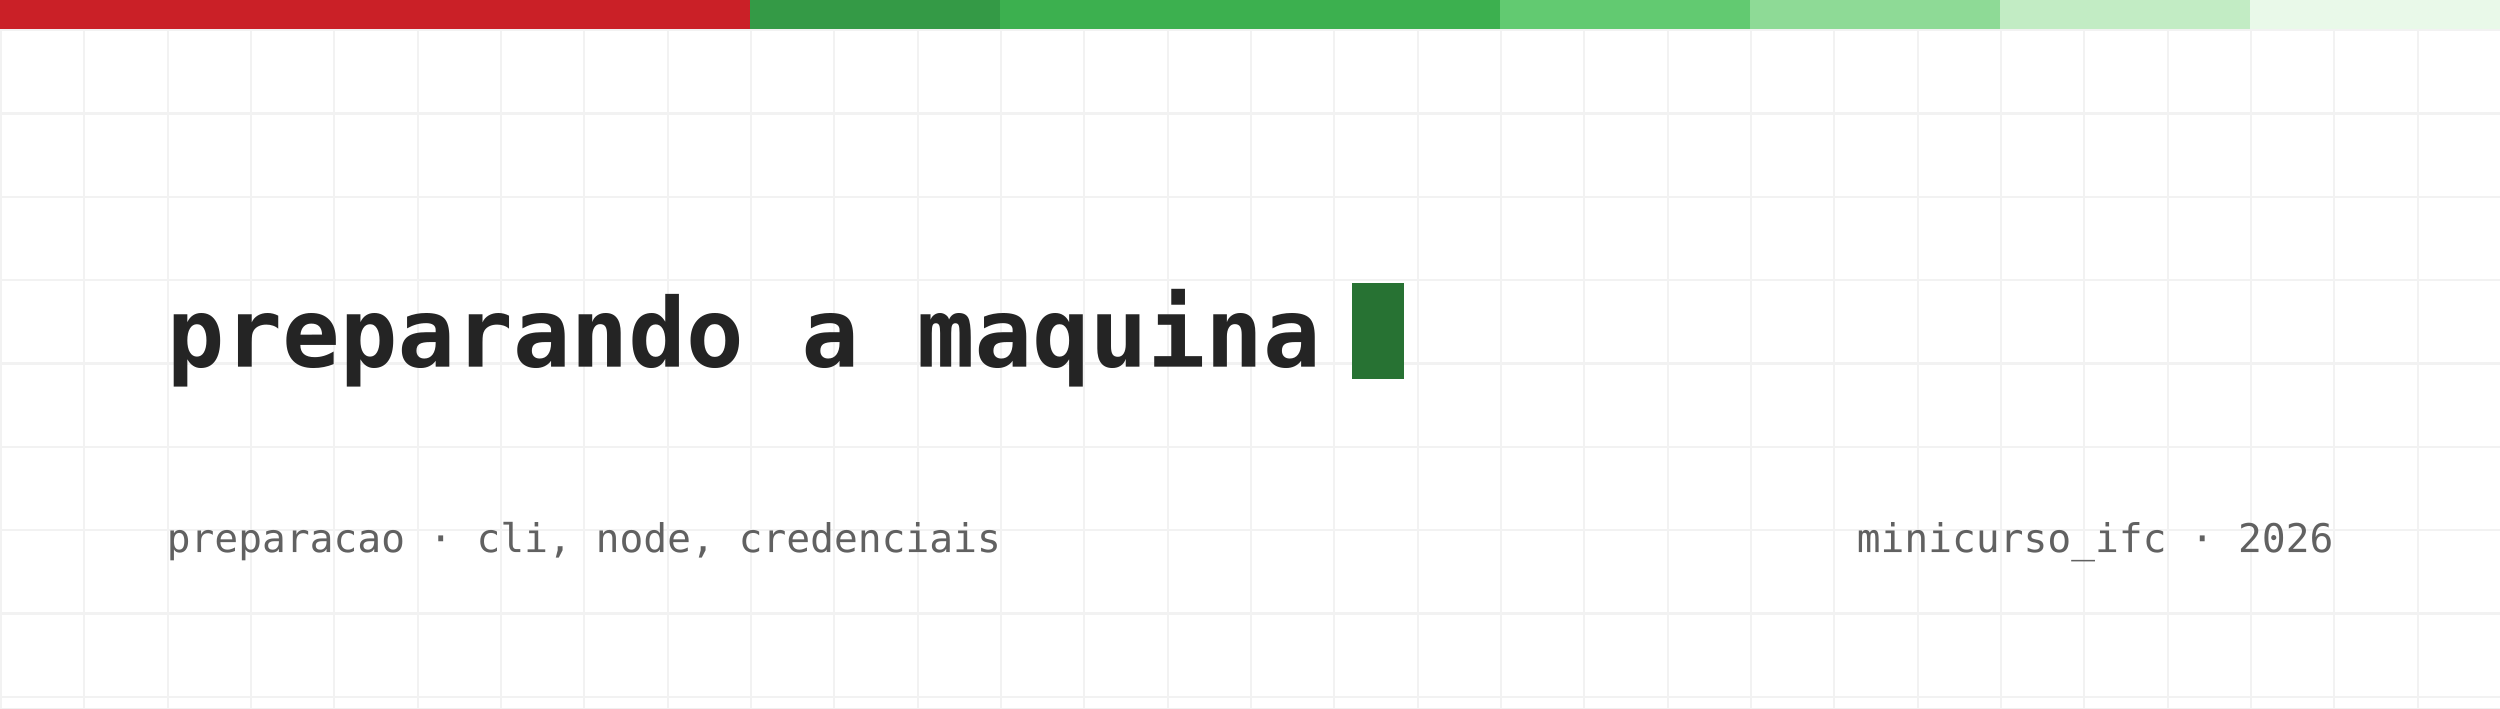
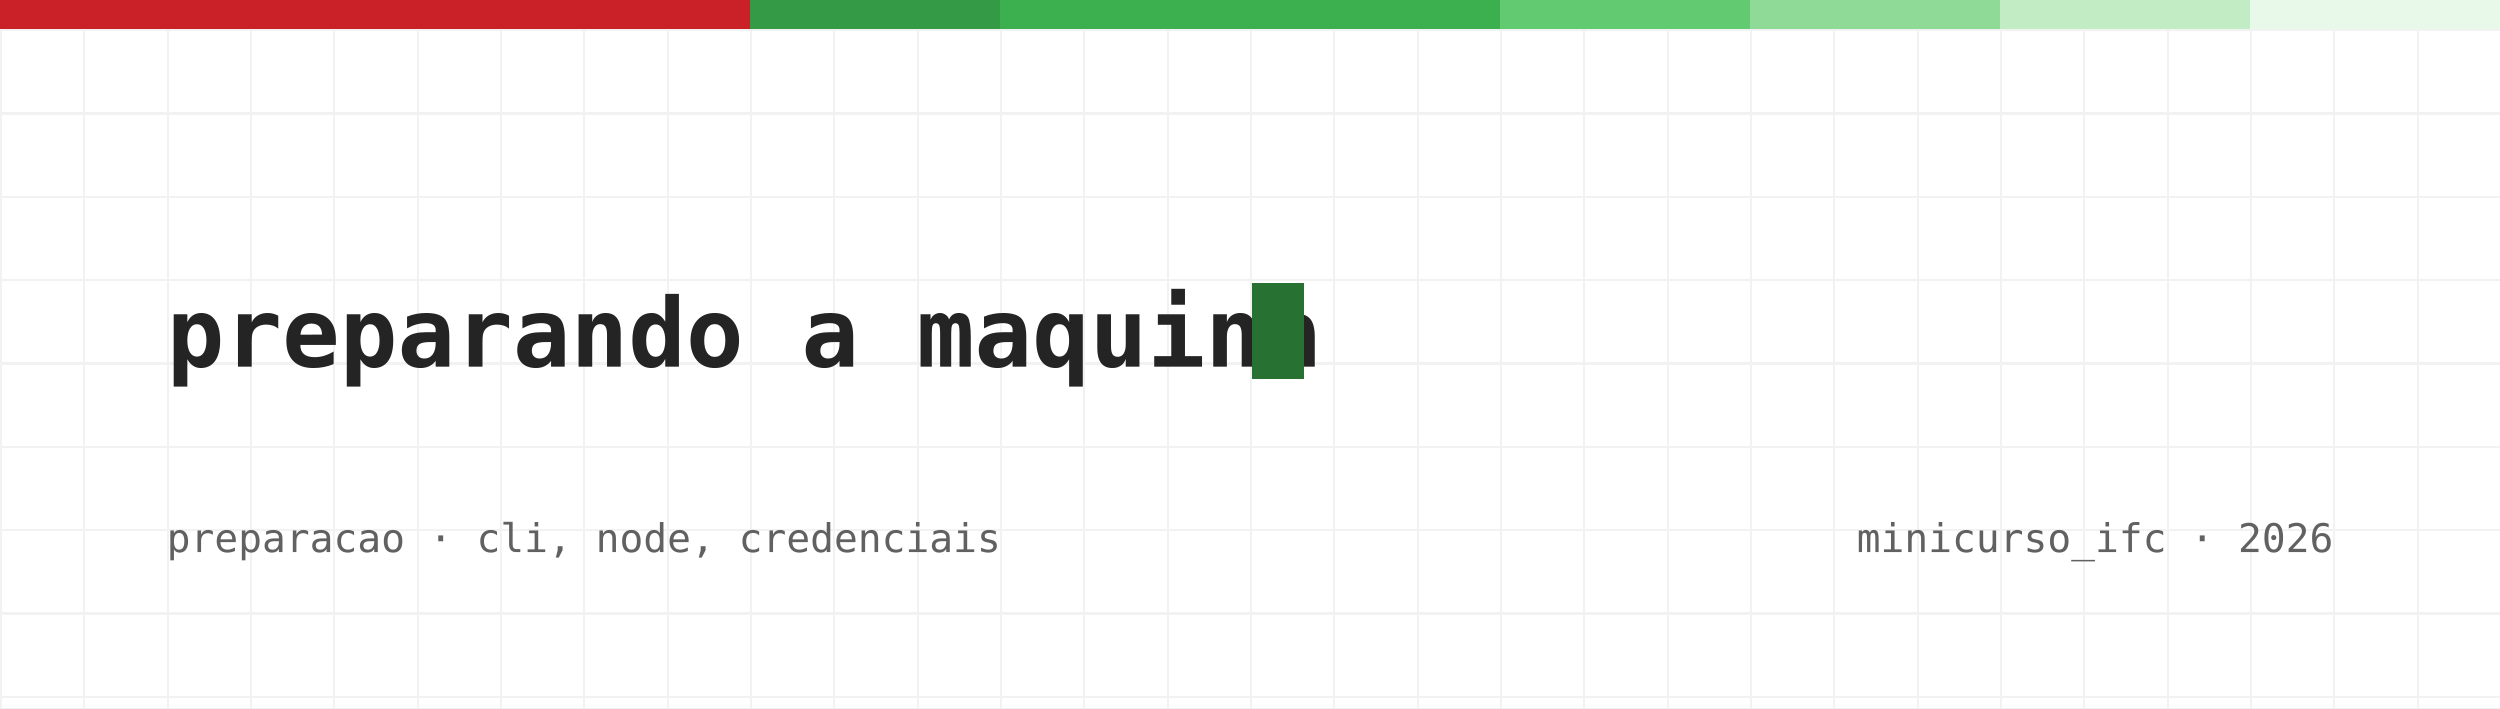
<svg xmlns="http://www.w3.org/2000/svg" width="1200" height="340" viewBox="0 0 1200 340" shape-rendering="crispEdges">
  <rect width="1200" height="340" fill="#ffffff" />
  <rect x="0" y="14" width="1" height="326" fill="#f2f2f2" />
  <rect x="40" y="14" width="1" height="326" fill="#f2f2f2" />
  <rect x="80" y="14" width="1" height="326" fill="#f2f2f2" />
  <rect x="120" y="14" width="1" height="326" fill="#f2f2f2" />
  <rect x="160" y="14" width="1" height="326" fill="#f2f2f2" />
  <rect x="200" y="14" width="1" height="326" fill="#f2f2f2" />
  <rect x="240" y="14" width="1" height="326" fill="#f2f2f2" />
  <rect x="280" y="14" width="1" height="326" fill="#f2f2f2" />
  <rect x="320" y="14" width="1" height="326" fill="#f2f2f2" />
  <rect x="360" y="14" width="1" height="326" fill="#f2f2f2" />
  <rect x="400" y="14" width="1" height="326" fill="#f2f2f2" />
  <rect x="440" y="14" width="1" height="326" fill="#f2f2f2" />
  <rect x="480" y="14" width="1" height="326" fill="#f2f2f2" />
  <rect x="520" y="14" width="1" height="326" fill="#f2f2f2" />
  <rect x="560" y="14" width="1" height="326" fill="#f2f2f2" />
  <rect x="600" y="14" width="1" height="326" fill="#f2f2f2" />
  <rect x="640" y="14" width="1" height="326" fill="#f2f2f2" />
  <rect x="680" y="14" width="1" height="326" fill="#f2f2f2" />
  <rect x="720" y="14" width="1" height="326" fill="#f2f2f2" />
  <rect x="760" y="14" width="1" height="326" fill="#f2f2f2" />
  <rect x="800" y="14" width="1" height="326" fill="#f2f2f2" />
  <rect x="840" y="14" width="1" height="326" fill="#f2f2f2" />
  <rect x="880" y="14" width="1" height="326" fill="#f2f2f2" />
  <rect x="920" y="14" width="1" height="326" fill="#f2f2f2" />
  <rect x="960" y="14" width="1" height="326" fill="#f2f2f2" />
  <rect x="1000" y="14" width="1" height="326" fill="#f2f2f2" />
  <rect x="1040" y="14" width="1" height="326" fill="#f2f2f2" />
  <rect x="1080" y="14" width="1" height="326" fill="#f2f2f2" />
  <rect x="1120" y="14" width="1" height="326" fill="#f2f2f2" />
  <rect x="1160" y="14" width="1" height="326" fill="#f2f2f2" />
  <rect x="0" y="14" width="1200" height="1" fill="#f2f2f2" />
  <rect x="0" y="54" width="1200" height="1" fill="#f2f2f2" />
  <rect x="0" y="94" width="1200" height="1" fill="#f2f2f2" />
  <rect x="0" y="134" width="1200" height="1" fill="#f2f2f2" />
  <rect x="0" y="174" width="1200" height="1" fill="#f2f2f2" />
  <rect x="0" y="214" width="1200" height="1" fill="#f2f2f2" />
  <rect x="0" y="254" width="1200" height="1" fill="#f2f2f2" />
  <rect x="0" y="294" width="1200" height="1" fill="#f2f2f2" />
  <rect x="0" y="334" width="1200" height="1" fill="#f2f2f2" />
  <rect x="0" y="0" width="24" height="14" fill="#ca2027" />
  <rect x="24" y="0" width="24" height="14" fill="#ca2027" />
  <rect x="48" y="0" width="24" height="14" fill="#ca2027" />
  <rect x="72" y="0" width="24" height="14" fill="#ca2027" />
  <rect x="96" y="0" width="24" height="14" fill="#ca2027" />
  <rect x="120" y="0" width="24" height="14" fill="#ca2027" />
  <rect x="144" y="0" width="24" height="14" fill="#ca2027" />
  <rect x="168" y="0" width="24" height="14" fill="#ca2027" />
  <rect x="192" y="0" width="24" height="14" fill="#ca2027" />
  <rect x="216" y="0" width="24" height="14" fill="#ca2027" />
  <rect x="240" y="0" width="24" height="14" fill="#ca2027" />
  <rect x="264" y="0" width="24" height="14" fill="#ca2027" />
  <rect x="288" y="0" width="24" height="14" fill="#ca2027" />
  <rect x="312" y="0" width="24" height="14" fill="#ca2027" />
  <rect x="336" y="0" width="24" height="14" fill="#ca2027" />
  <rect x="360" y="0" width="24" height="14" fill="#349a46" />
  <rect x="384" y="0" width="24" height="14" fill="#349a46" />
  <rect x="408" y="0" width="24" height="14" fill="#349a46" />
  <rect x="432" y="0" width="24" height="14" fill="#349a46" />
  <rect x="456" y="0" width="24" height="14" fill="#349a46" />
  <rect x="480" y="0" width="24" height="14" fill="#3cb04f" />
  <rect x="504" y="0" width="24" height="14" fill="#3cb04f" />
  <rect x="528" y="0" width="24" height="14" fill="#3cb04f" />
  <rect x="552" y="0" width="24" height="14" fill="#3cb04f" />
  <rect x="576" y="0" width="24" height="14" fill="#3cb04f" />
  <rect x="600" y="0" width="24" height="14" fill="#3cb04f" />
  <rect x="624" y="0" width="24" height="14" fill="#3cb04f" />
  <rect x="648" y="0" width="24" height="14" fill="#3cb04f" />
  <rect x="672" y="0" width="24" height="14" fill="#3cb04f" />
  <rect x="696" y="0" width="24" height="14" fill="#3cb04f" />
  <rect x="720" y="0" width="24" height="14" fill="#62ca71" />
  <rect x="744" y="0" width="24" height="14" fill="#62ca71" />
  <rect x="768" y="0" width="24" height="14" fill="#62ca71" />
  <rect x="792" y="0" width="24" height="14" fill="#62ca71" />
  <rect x="816" y="0" width="24" height="14" fill="#62ca71" />
  <rect x="840" y="0" width="24" height="14" fill="#8eda96" />
  <rect x="864" y="0" width="24" height="14" fill="#8eda96" />
  <rect x="888" y="0" width="24" height="14" fill="#8eda96" />
  <rect x="912" y="0" width="24" height="14" fill="#8eda96" />
  <rect x="936" y="0" width="24" height="14" fill="#8eda96" />
  <rect x="960" y="0" width="24" height="14" fill="#c2ecc4" />
  <rect x="984" y="0" width="24" height="14" fill="#c2ecc4" />
  <rect x="1008" y="0" width="24" height="14" fill="#c2ecc4" />
  <rect x="1032" y="0" width="24" height="14" fill="#c2ecc4" />
  <rect x="1056" y="0" width="24" height="14" fill="#c2ecc4" />
  <rect x="1080" y="0" width="24" height="14" fill="#e9f9e9" />
  <rect x="1104" y="0" width="24" height="14" fill="#e9f9e9" />
  <rect x="1128" y="0" width="24" height="14" fill="#e9f9e9" />
  <rect x="1152" y="0" width="24" height="14" fill="#e9f9e9" />
  <rect x="1176" y="0" width="24" height="14" fill="#e9f9e9" />
  <text x="80" y="176" font-family="Cascadia Mono,JetBrains Mono,Consolas,ui-monospace,monospace" font-size="46" font-weight="700" fill="#242424">preparando a maquina</text>
-   <rect x="649" y="136" width="25" height="46" fill="#277233" />
+   <rect x="601" y="136" width="25" height="46" fill="#277233" />
  <text x="80" y="265" font-family="Cascadia Mono,JetBrains Mono,Consolas,ui-monospace,monospace" font-size="19" fill="#616161">preparacao · cli, node, credenciais</text>
  <text x="1120" y="265" font-family="Cascadia Mono,JetBrains Mono,Consolas,ui-monospace,monospace" font-size="19" fill="#616161" text-anchor="end">minicurso_ifc · 2026</text>
</svg>
